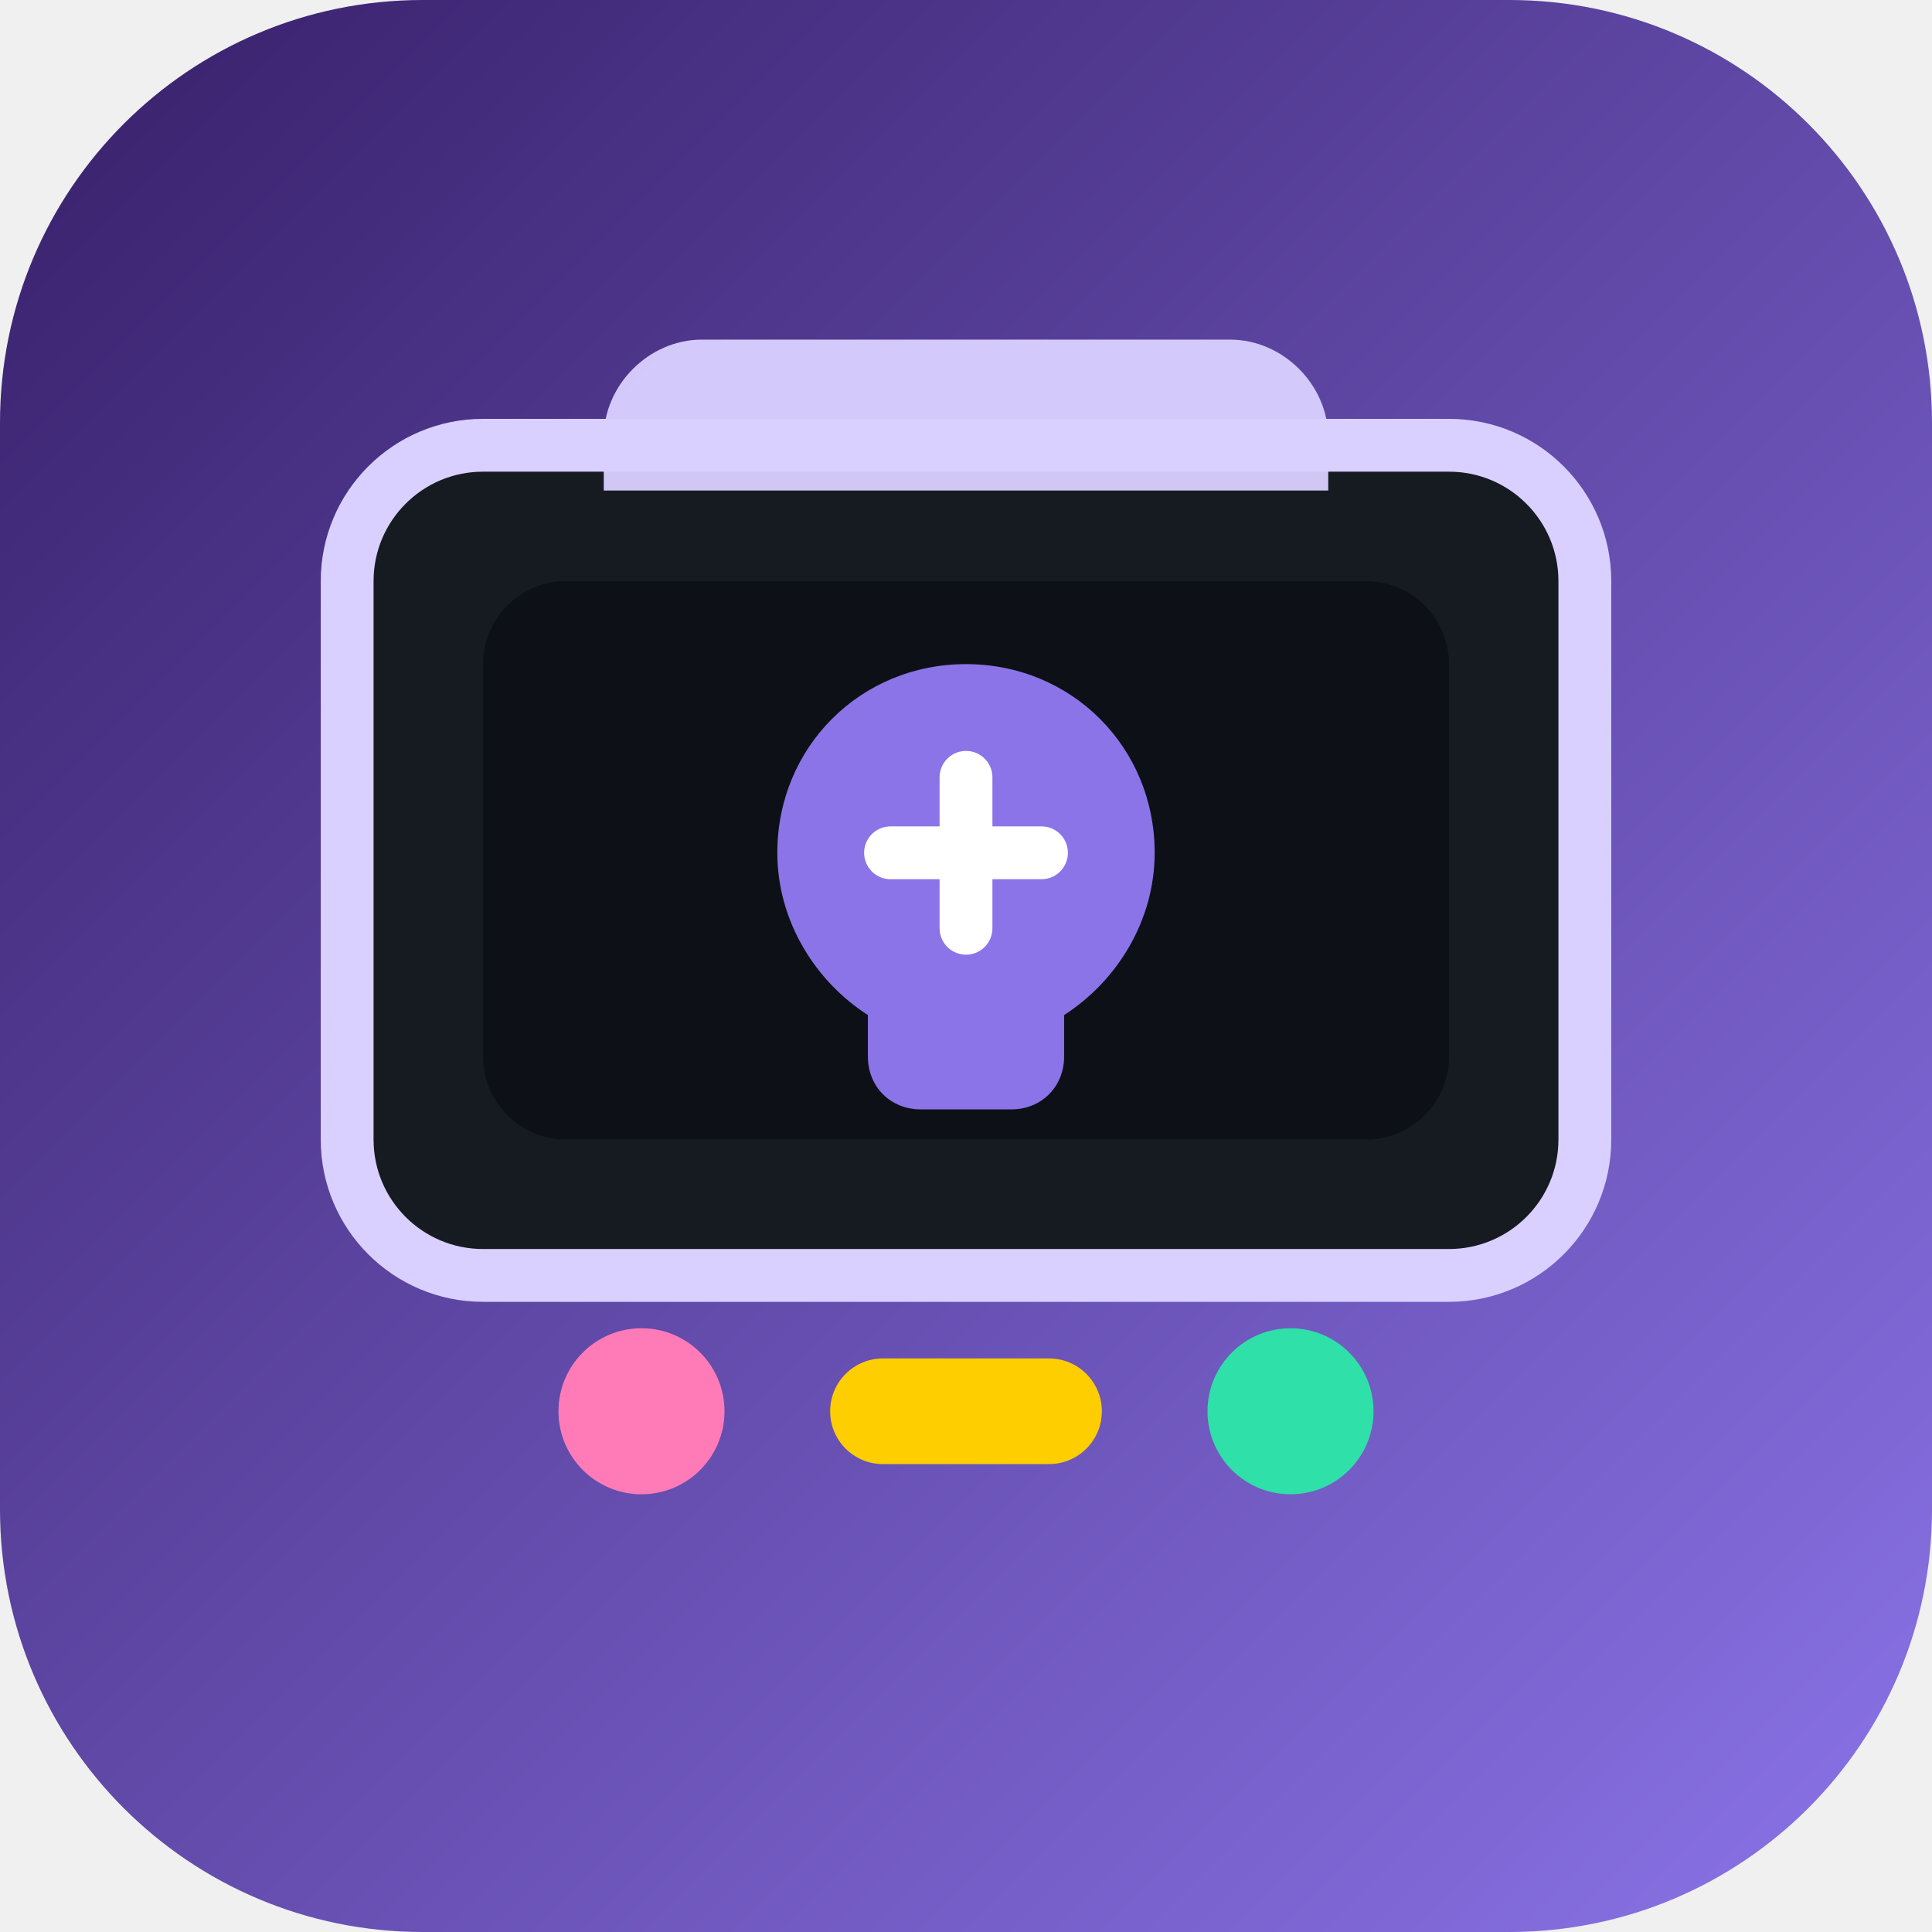
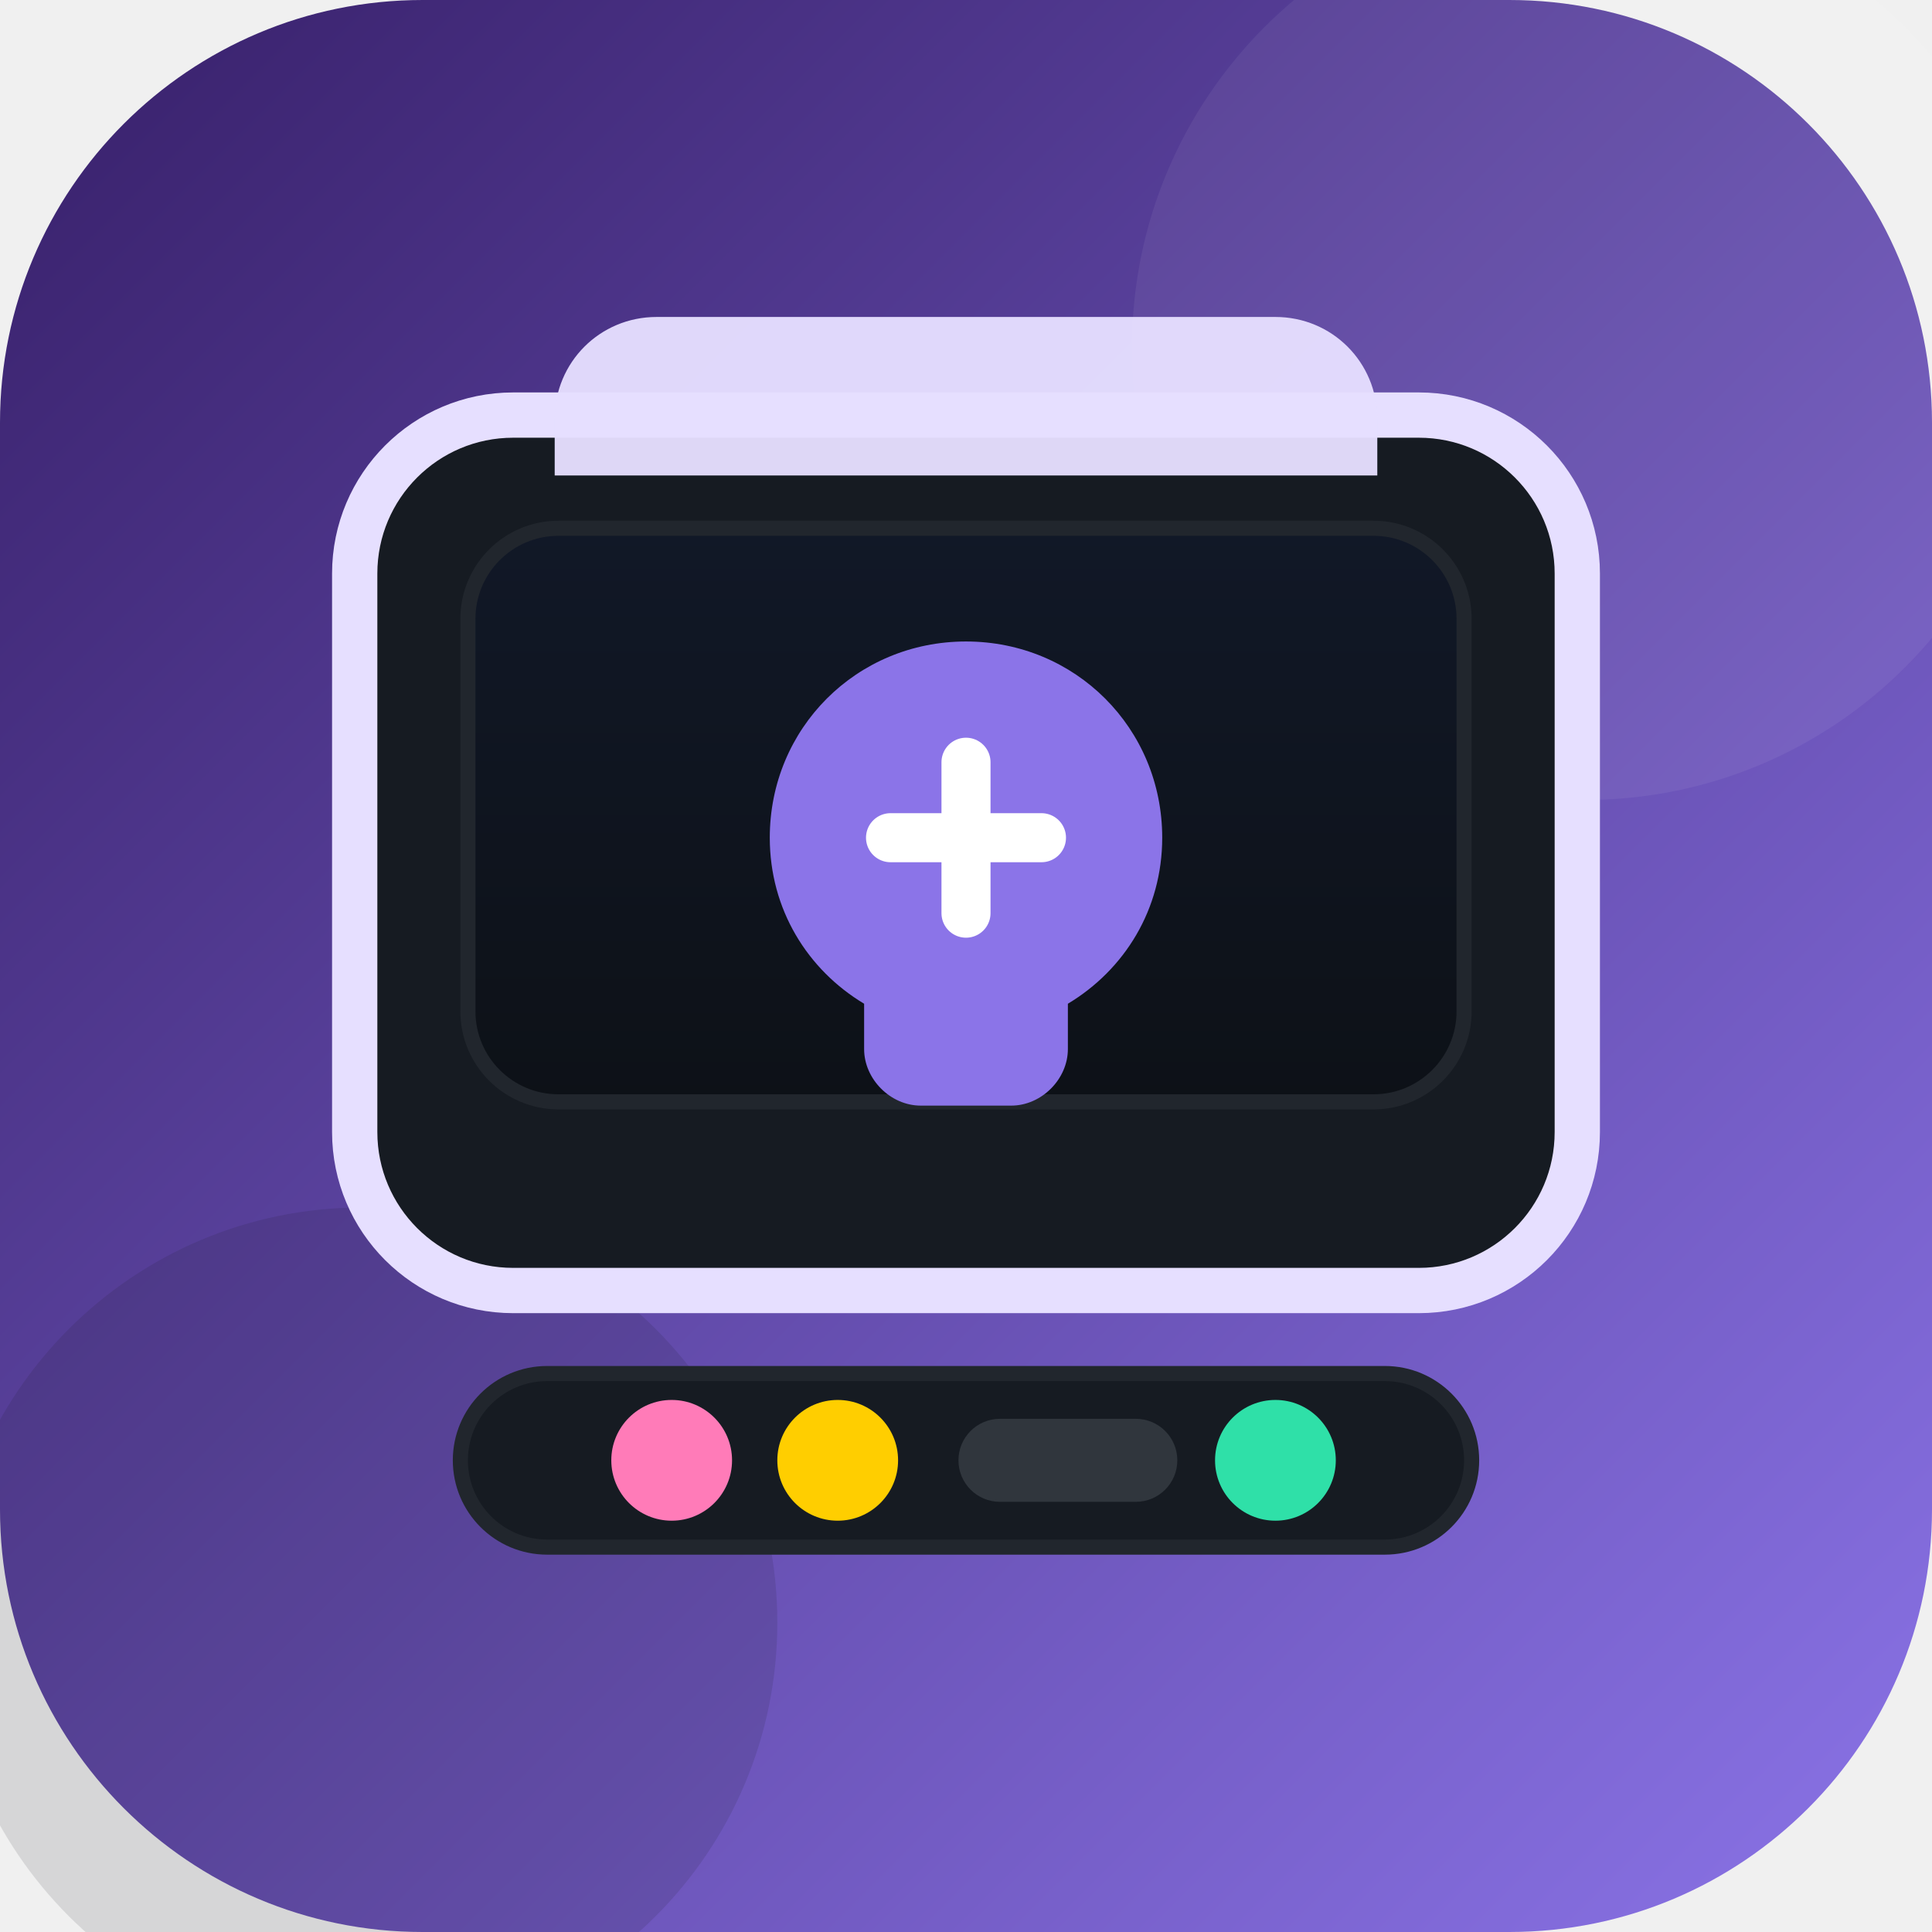
<svg xmlns="http://www.w3.org/2000/svg" viewBox="0 0 512 512" role="img" aria-label="Binus Arcade">
  <defs>
    <linearGradient id="bg" x1="0" y1="0" x2="1" y2="1">
      <stop offset="0" stop-color="#371f69" />
      <stop offset="1" stop-color="#8B74E8" />
    </linearGradient>
+     <linearGradient id="screen" x1="0" y1="0" x2="0" y2="1">
+       <stop offset="0" stop-color="#111827" />
+       <stop offset="1" stop-color="#0D1117" />
+     </linearGradient>
  </defs>
  <rect width="512" height="512" rx="112" fill="url(#bg)" />
-   <rect x="92" y="118" width="328" height="220" rx="36" fill="#161B22" stroke="#D9D0FF" stroke-width="14" />
-   <rect x="128" y="154" width="256" height="148" rx="22" fill="#0D1117" />
-   <path d="M256 176c-28 0-50 22-50 50 0 18 10 34 24 43v11c0 8 6 14 14 14h24c8 0 14-6 14-14v-11c14-9 24-25 24-43 0-28-22-50-50-50Z" fill="#8B74E8" />
-   <path d="M236 226h40M256 206v40" stroke="#FFFFFF" stroke-width="14" stroke-linecap="round" />
-   <circle cx="170" cy="374" r="22" fill="#FF7BB8" />
-   <circle cx="342" cy="374" r="22" fill="#2FE0A8" />
-   <rect x="220" y="360" width="72" height="28" rx="14" fill="#FFCE00" />
-   <path d="M186 90h140c14 0 26 12 26 26v14H160v-14c0-14 12-26 26-26Z" fill="#D9D0FF" opacity=".95" />
+   <circle cx="420" cy="92" r="120" fill="#FFFFFF" opacity="0.06" />
+   <circle cx="96" cy="430" r="110" fill="#0D1117" opacity="0.12" />
+   <g transform="translate(256,256)">
+     <rect x="-162" y="-146" width="324" height="232" rx="42" fill="#161B22" stroke="#E6DFFF" stroke-width="12" />
+     <rect x="-132" y="-116" width="264" height="152" rx="24" fill="url(#screen)" stroke="#21262D" stroke-width="4" />
+     <path d="M0 -86c-29 0-52 23-52 52 0 19 10 35 25 44v12c0 8 7 15 15 15h24c8 0 15-7 15-15v-12c15-9 25-25 25-44 0-29-23-52-52-52Z" fill="#8B74E8" />
+     <path d="M-20 -34h40M0 -54v40" stroke="#FFFFFF" stroke-width="13" stroke-linecap="round" />
+     <rect x="-134" y="108" width="268" height="46" rx="23" fill="#161B22" stroke="#21262D" stroke-width="4" />
+     <circle cx="-78" cy="131" r="16" fill="#FF7BB8" />
+     <circle cx="-34" cy="131" r="16" fill="#FFCE00" />
+     <rect x="-2" y="120" width="58" height="22" rx="11" fill="#30363D" />
+     <circle cx="82" cy="131" r="16" fill="#2FE0A8" />
+     <path d="M-82 -172h164c15 0 27 12 27 27v15h-218v-15c0-15 12-27 27-27Z" fill="#E6DFFF" opacity="0.96" />
+   </g>
</svg>
